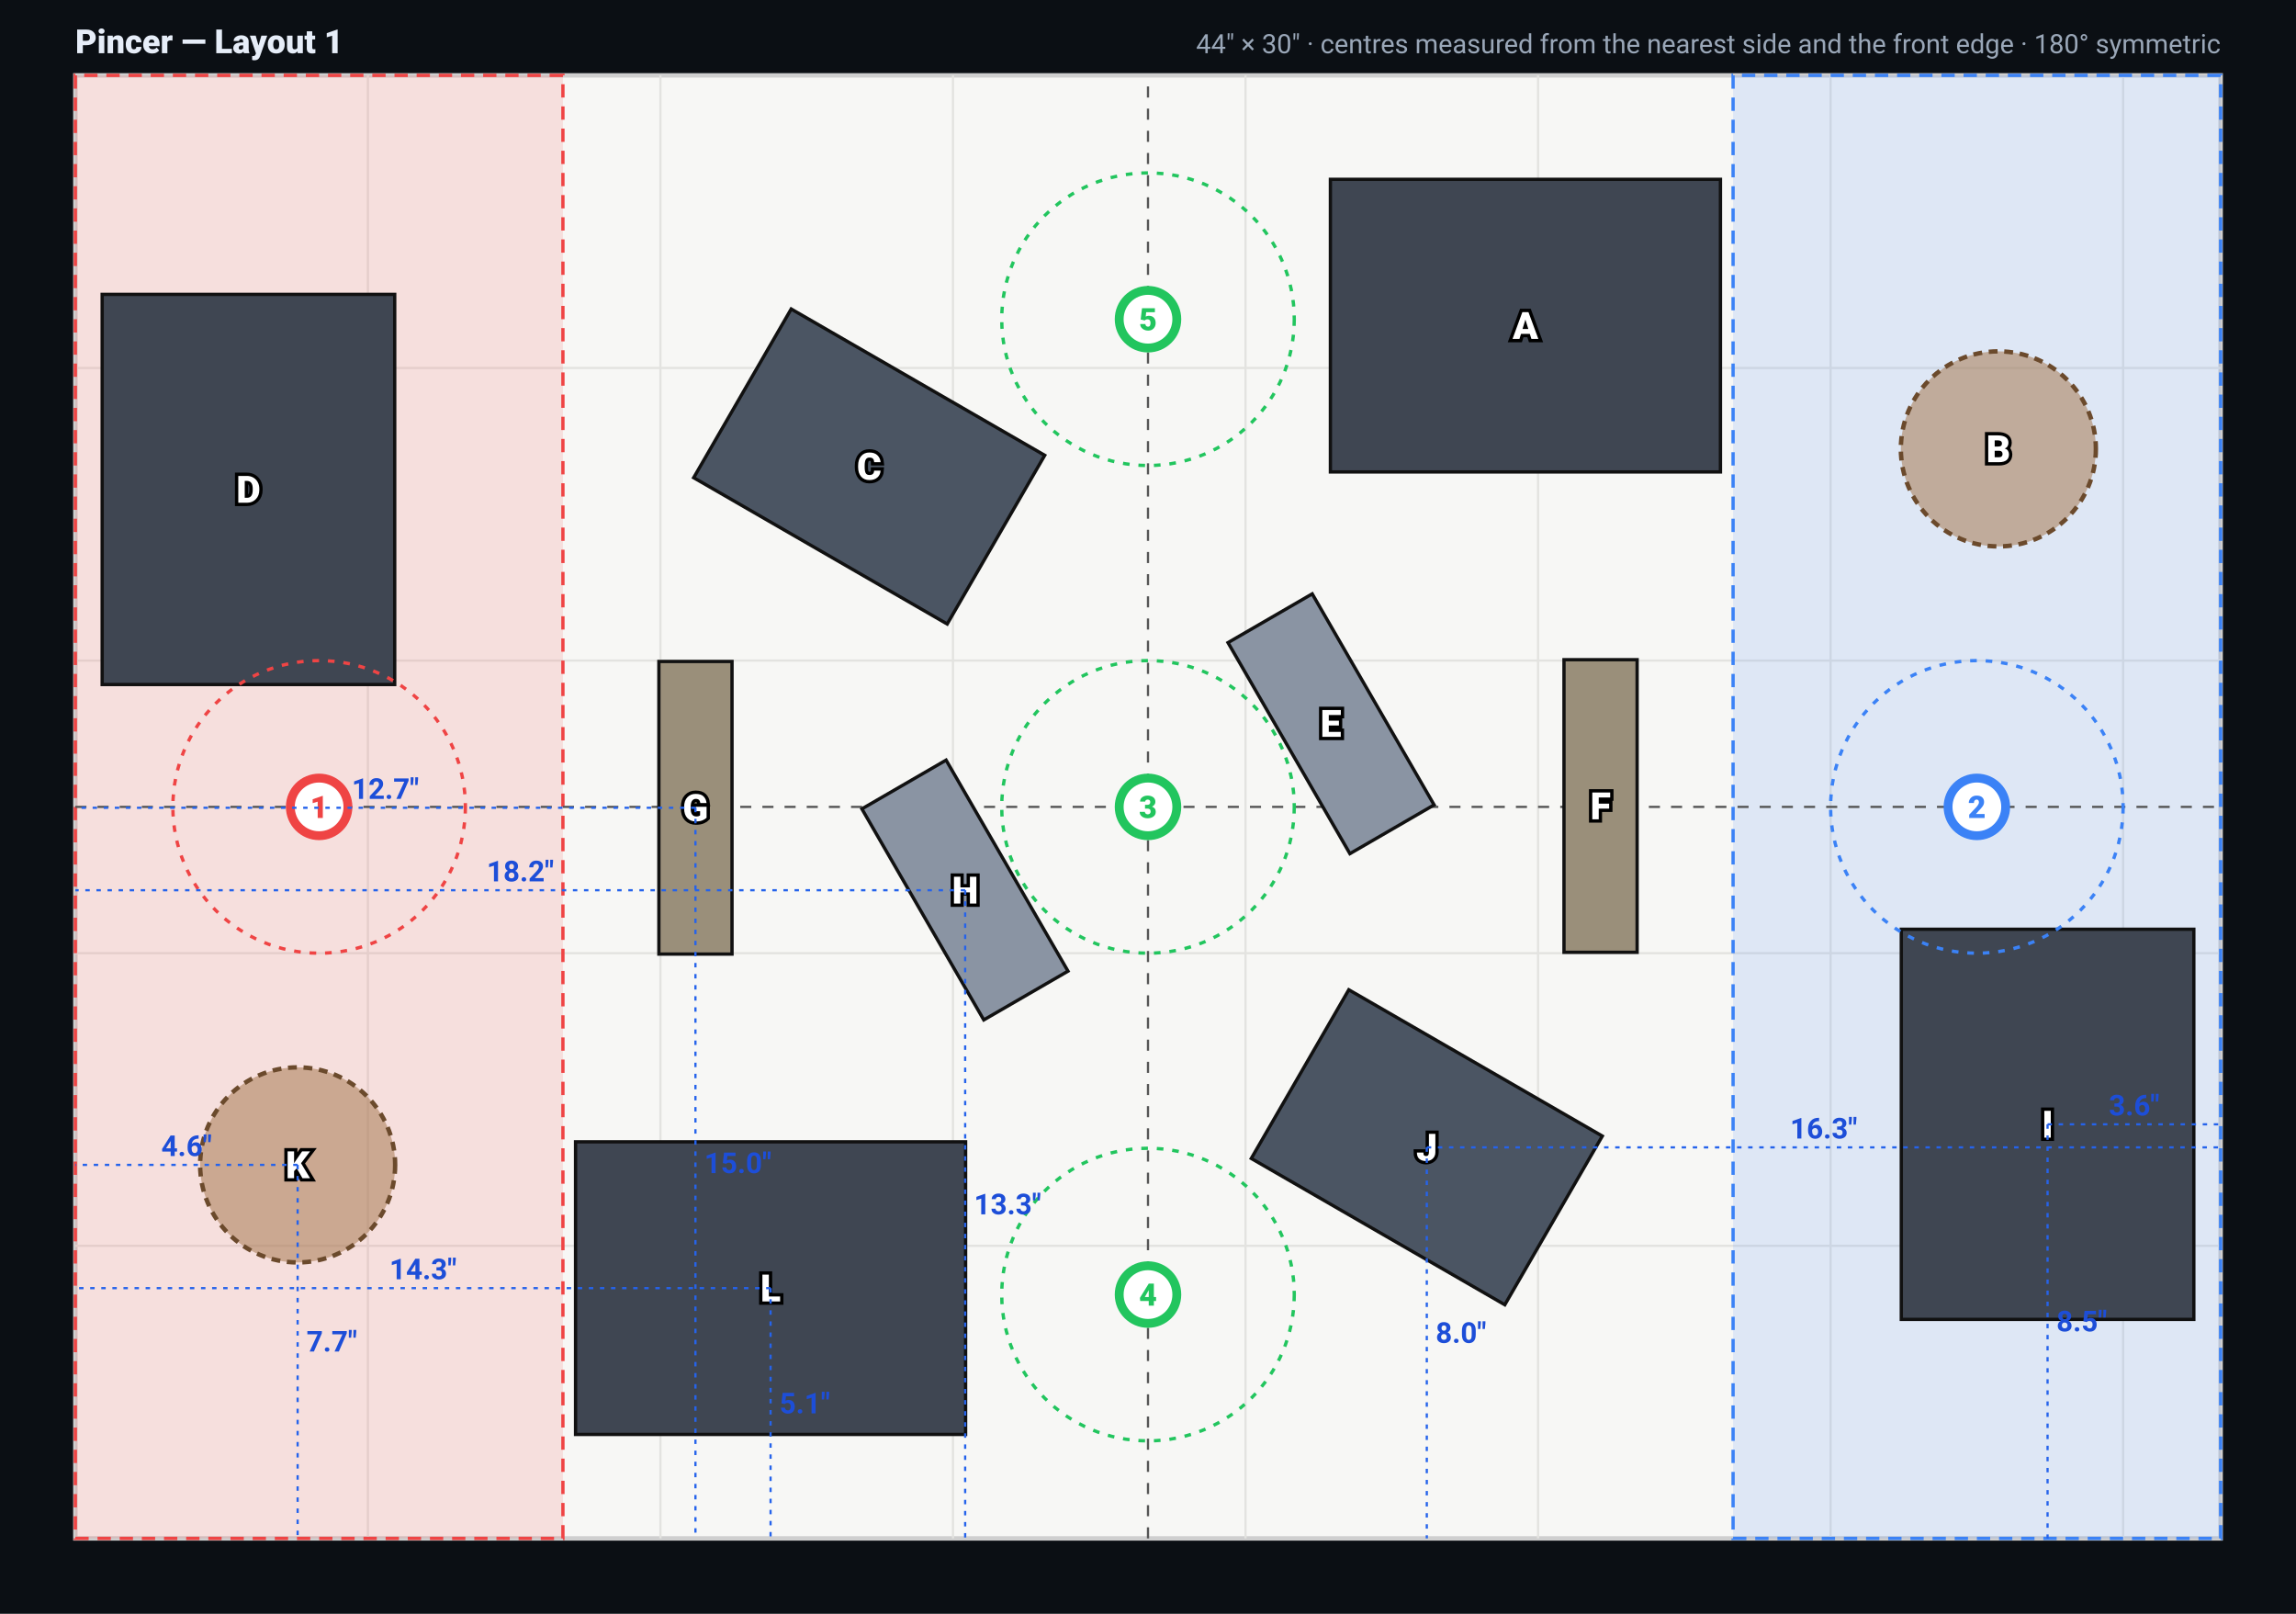
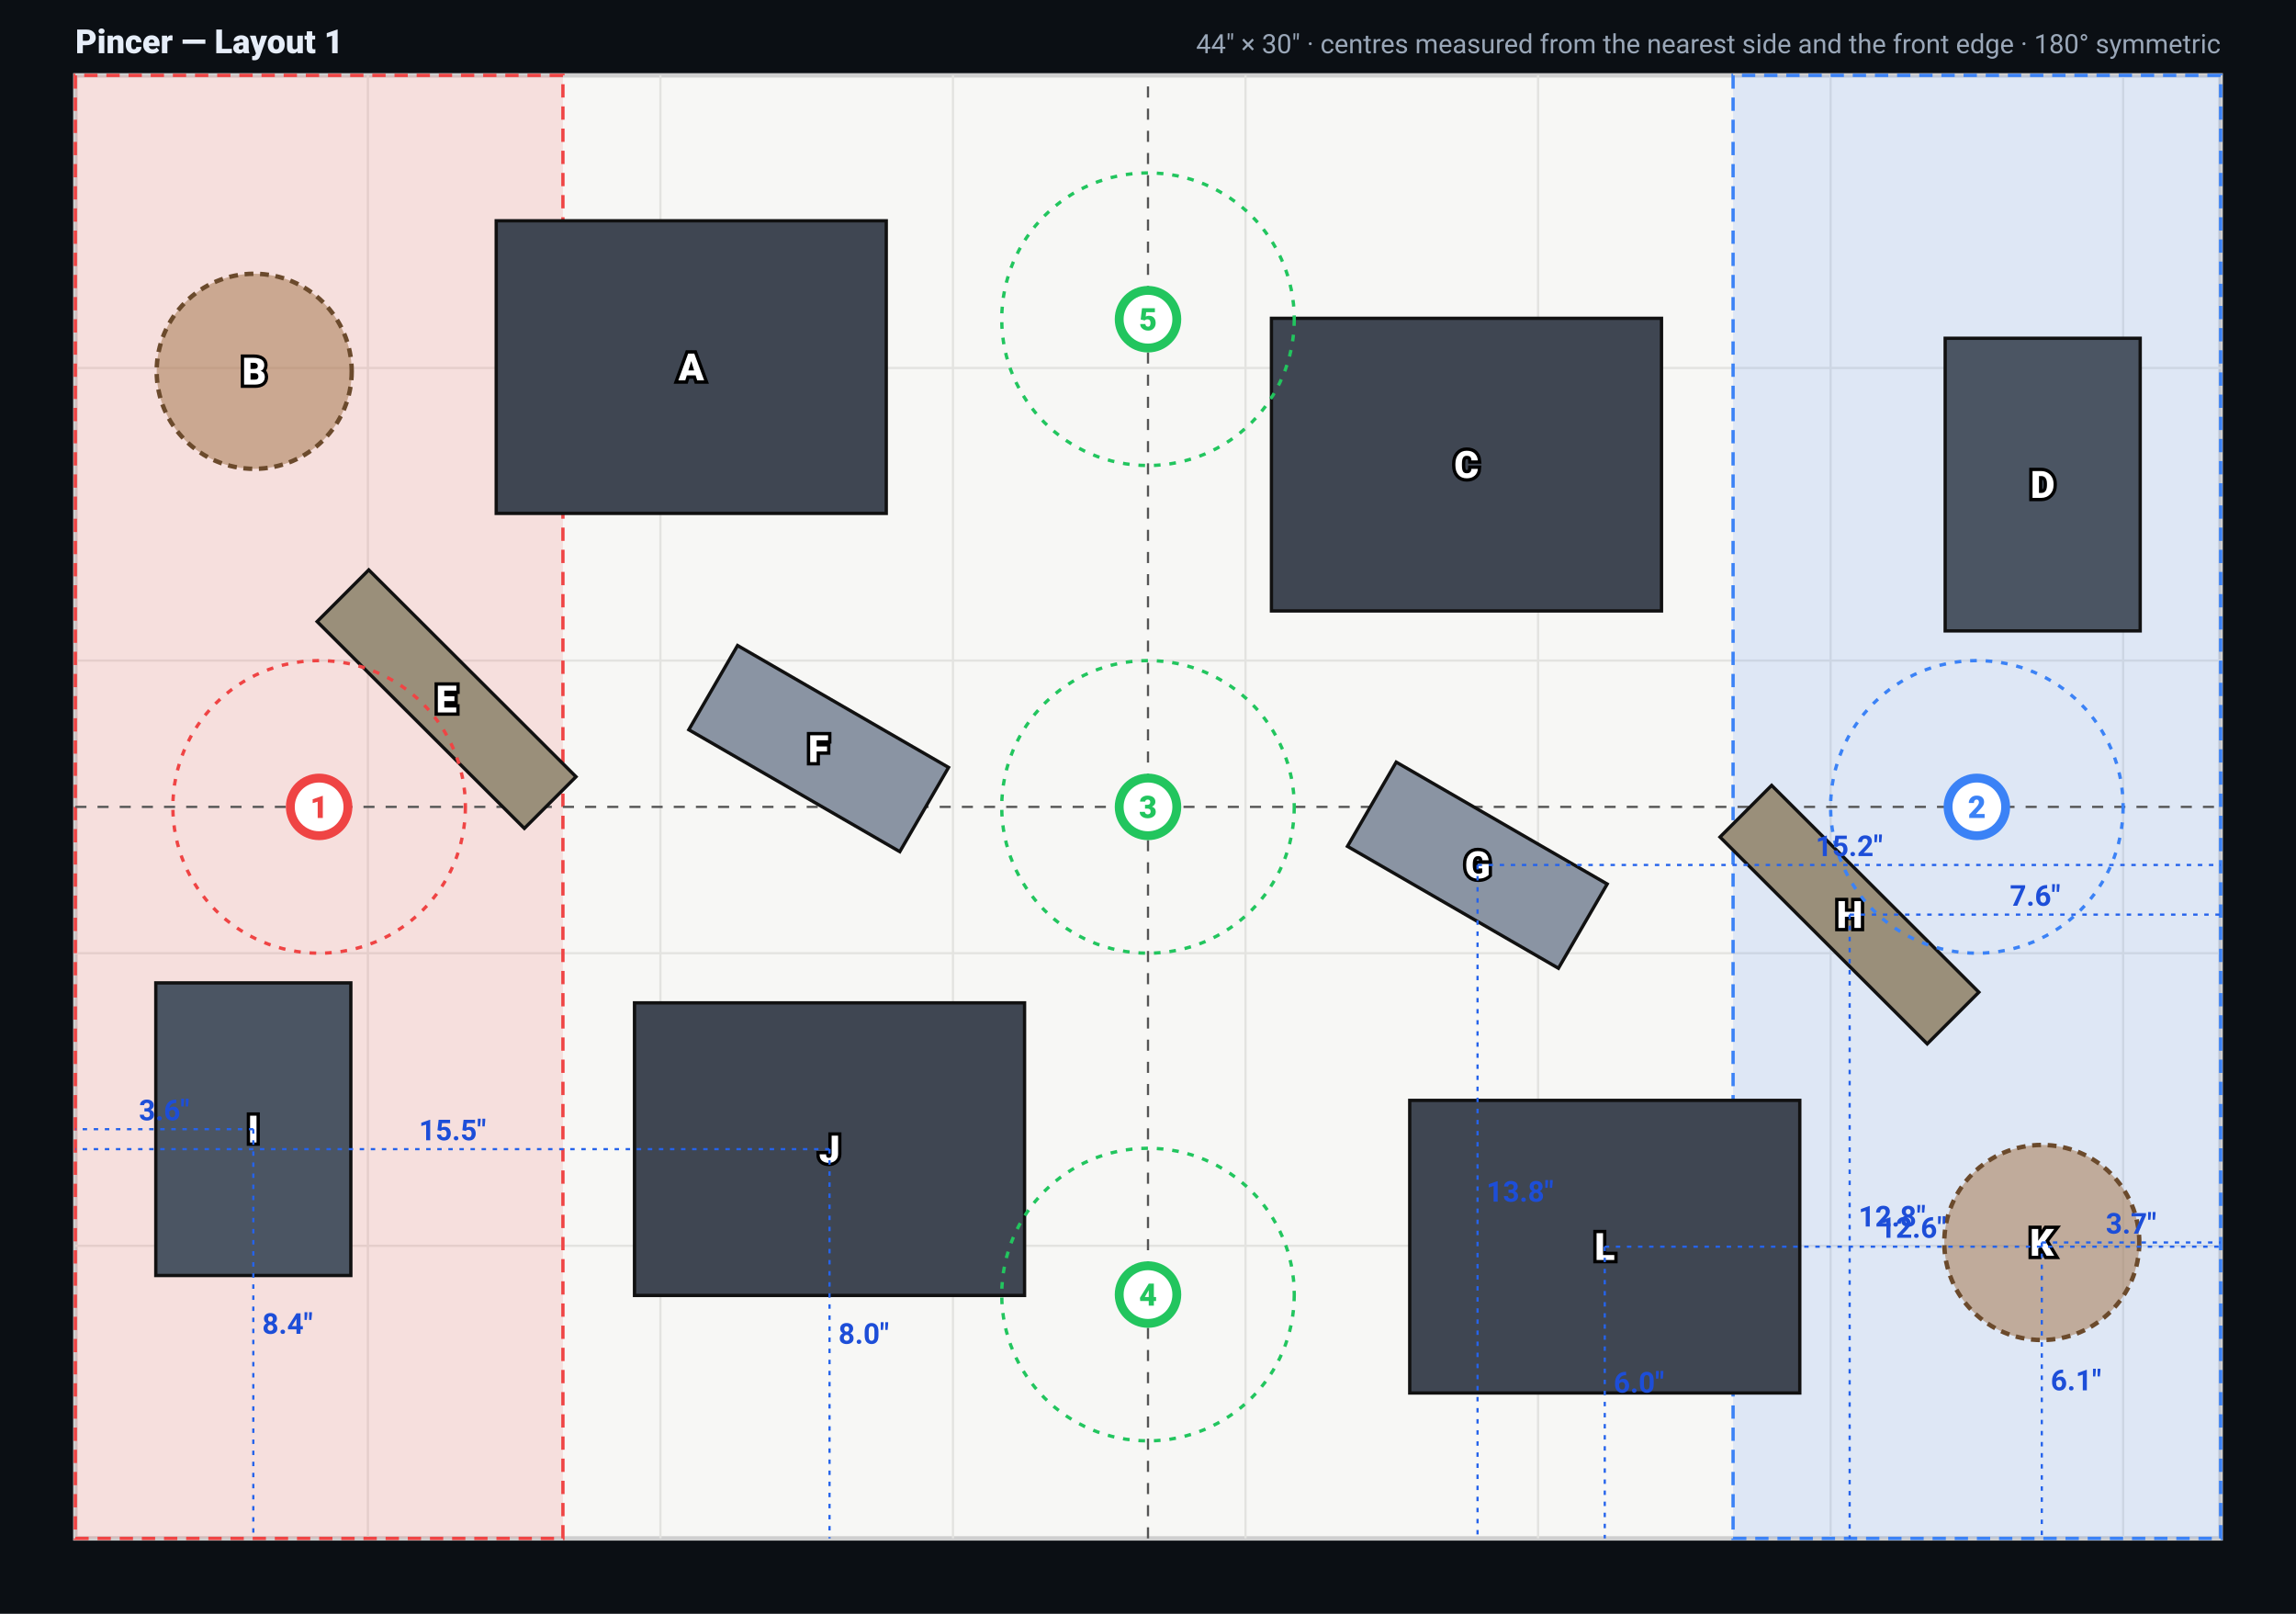
<svg xmlns="http://www.w3.org/2000/svg" viewBox="0 0 1036 728" role="img" aria-label="PI-1" font-family="-apple-system,Segoe UI,Roboto,sans-serif">
  <rect x="0" y="0" width="1036" height="728" fill="#0b0f14" />
  <rect x="34" y="34" width="968" height="660" fill="#f7f7f5" stroke="#cfcfcf" stroke-width="2" />
  <line x1="166.0" y1="34" x2="166.0" y2="694" stroke="#e3e3e0" stroke-width="1" />
  <line x1="298.0" y1="34" x2="298.0" y2="694" stroke="#e3e3e0" stroke-width="1" />
  <line x1="430.0" y1="34" x2="430.0" y2="694" stroke="#e3e3e0" stroke-width="1" />
  <line x1="562.0" y1="34" x2="562.0" y2="694" stroke="#e3e3e0" stroke-width="1" />
  <line x1="694.0" y1="34" x2="694.0" y2="694" stroke="#e3e3e0" stroke-width="1" />
  <line x1="826.0" y1="34" x2="826.0" y2="694" stroke="#e3e3e0" stroke-width="1" />
  <line x1="958.0" y1="34" x2="958.0" y2="694" stroke="#e3e3e0" stroke-width="1" />
  <line x1="34" y1="562.0" x2="1002" y2="562.0" stroke="#e3e3e0" stroke-width="1" />
  <line x1="34" y1="430.0" x2="1002" y2="430.0" stroke="#e3e3e0" stroke-width="1" />
  <line x1="34" y1="298.0" x2="1002" y2="298.0" stroke="#e3e3e0" stroke-width="1" />
  <line x1="34" y1="166.0" x2="1002" y2="166.0" stroke="#e3e3e0" stroke-width="1" />
  <polygon points="34.0,694.0 254.0,694.0 254.0,34.0 34.0,34.0" fill="rgba(239,68,68,0.13)" stroke="#ef4444" stroke-dasharray="6 4" stroke-width="1.5" />
  <polygon points="782.0,694.0 1002.0,694.0 1002.0,34.0 782.0,34.0" fill="rgba(59,130,246,0.13)" stroke="#3b82f6" stroke-dasharray="6 4" stroke-width="1.5" />
  <line x1="34.0" y1="364.0" x2="1002.0" y2="364.0" stroke="#555" stroke-dasharray="5 5" stroke-width="1" />
  <line x1="518.0" y1="694.0" x2="518.0" y2="34.0" stroke="#555" stroke-dasharray="5 5" stroke-width="1" />
-   <polygon points="776.3,212.9 776.3,80.9 600.3,80.9 600.3,212.9" fill="#3f4652" stroke="#111" stroke-width="1.5" />
-   <text x="688.3" y="152.9" text-anchor="middle" font-size="17" font-weight="800" fill="#fff" stroke="#000" stroke-width="3" paint-order="stroke">A</text>
-   <circle cx="901.7" cy="202.5" r="44.0" fill="#a77b52" fill-opacity="0.55" stroke="#6b4a2c" stroke-width="2" stroke-dasharray="4 3" />
-   <text x="901.7" y="208.5" text-anchor="middle" font-size="17" font-weight="800" fill="#fff" stroke="#000" stroke-width="3" paint-order="stroke">B</text>
-   <polygon points="357.0,139.4 313.0,215.5 427.4,281.5 471.4,205.4" fill="#4b5563" stroke="#111" stroke-width="1.5" />
-   <text x="392.2" y="216.4" text-anchor="middle" font-size="17" font-weight="800" fill="#fff" stroke="#000" stroke-width="3" paint-order="stroke">C</text>
-   <polygon points="178.1,132.8 46.1,132.8 46.1,308.8 178.1,308.8" fill="#3f4652" stroke="#111" stroke-width="1.5" />
-   <text x="112.1" y="226.8" text-anchor="middle" font-size="17" font-weight="800" fill="#fff" stroke="#000" stroke-width="3" paint-order="stroke">D</text>
-   <polygon points="609.1,385.1 647.1,363.1 592.1,267.9 554.1,289.9" fill="#8a94a3" stroke="#111" stroke-width="1.5" />
-   <text x="600.5" y="332.4" text-anchor="middle" font-size="17" font-weight="800" fill="#fff" stroke="#000" stroke-width="3" paint-order="stroke">E</text>
-   <polygon points="705.7,429.6 738.7,429.6 738.7,297.6 705.7,297.6" fill="#9a8f7a" stroke="#111" stroke-width="1.5" />
-   <text x="722.2" y="369.6" text-anchor="middle" font-size="17" font-weight="800" fill="#fff" stroke="#000" stroke-width="3" paint-order="stroke">F</text>
-   <polygon points="330.3,298.4 297.3,298.4 297.3,430.4 330.3,430.4" fill="#9a8f7a" stroke="#111" stroke-width="1.5" />
-   <text x="313.8" y="370.4" text-anchor="middle" font-size="17" font-weight="800" fill="#fff" stroke="#000" stroke-width="3" paint-order="stroke">G</text>
-   <polygon points="426.9,342.9 388.9,364.9 443.9,460.1 481.9,438.1" fill="#8a94a3" stroke="#111" stroke-width="1.5" />
-   <text x="435.5" y="407.6" text-anchor="middle" font-size="17" font-weight="800" fill="#fff" stroke="#000" stroke-width="3" paint-order="stroke">H</text>
-   <polygon points="857.9,595.2 989.9,595.2 989.9,419.2 857.9,419.2" fill="#3f4652" stroke="#111" stroke-width="1.5" />
-   <text x="923.9" y="513.2" text-anchor="middle" font-size="17" font-weight="800" fill="#fff" stroke="#000" stroke-width="3" paint-order="stroke">I</text>
-   <polygon points="679.0,588.6 723.0,512.5 608.6,446.5 564.6,522.6" fill="#4b5563" stroke="#111" stroke-width="1.5" />
-   <text x="643.8" y="523.6" text-anchor="middle" font-size="17" font-weight="800" fill="#fff" stroke="#000" stroke-width="3" paint-order="stroke">J</text>
-   <circle cx="134.3" cy="525.5" r="44.0" fill="#a77b52" fill-opacity="0.55" stroke="#6b4a2c" stroke-width="2" stroke-dasharray="4 3" />
-   <text x="134.3" y="531.5" text-anchor="middle" font-size="17" font-weight="800" fill="#fff" stroke="#000" stroke-width="3" paint-order="stroke">K</text>
-   <polygon points="259.7,515.1 259.7,647.1 435.7,647.1 435.7,515.1" fill="#3f4652" stroke="#111" stroke-width="1.5" />
-   <text x="347.7" y="587.1" text-anchor="middle" font-size="17" font-weight="800" fill="#fff" stroke="#000" stroke-width="3" paint-order="stroke">L</text>
+   <polygon points="399.9,231.6 399.9,99.6 223.9,99.6 223.9,231.6" fill="#3f4652" stroke="#111" stroke-width="1.5" />
+   <text x="311.9" y="171.6" text-anchor="middle" font-size="17" font-weight="800" fill="#fff" stroke="#000" stroke-width="3" paint-order="stroke">A</text>
+   <circle cx="114.7" cy="167.5" r="44.0" fill="#a77b52" fill-opacity="0.55" stroke="#6b4a2c" stroke-width="2" stroke-dasharray="4 3" />
+   <text x="114.7" y="173.5" text-anchor="middle" font-size="17" font-weight="800" fill="#fff" stroke="#000" stroke-width="3" paint-order="stroke">B</text>
+   <polygon points="749.7,275.6 749.7,143.6 573.7,143.6 573.7,275.6" fill="#3f4652" stroke="#111" stroke-width="1.5" />
+   <text x="661.7" y="215.6" text-anchor="middle" font-size="17" font-weight="800" fill="#fff" stroke="#000" stroke-width="3" paint-order="stroke">C</text>
+   <polygon points="877.7,284.6 965.7,284.6 965.7,152.6 877.7,152.6" fill="#4b5563" stroke="#111" stroke-width="1.5" />
+   <text x="921.7" y="224.6" text-anchor="middle" font-size="17" font-weight="800" fill="#fff" stroke="#000" stroke-width="3" paint-order="stroke">D</text>
+   <polygon points="166.4,257.1 143.1,280.4 236.6,373.7 259.9,350.4" fill="#9a8f7a" stroke="#111" stroke-width="1.5" />
+   <text x="201.4" y="321.4" text-anchor="middle" font-size="17" font-weight="800" fill="#fff" stroke="#000" stroke-width="3" paint-order="stroke">E</text>
+   <polygon points="332.8,291.2 310.8,329.2 406.0,384.2 428.0,346.2" fill="#8a94a3" stroke="#111" stroke-width="1.5" />
+   <text x="369.3" y="343.8" text-anchor="middle" font-size="17" font-weight="800" fill="#fff" stroke="#000" stroke-width="3" paint-order="stroke">F</text>
+   <polygon points="703.2,436.8 725.2,398.8 630.0,343.8 608.0,381.8" fill="#8a94a3" stroke="#111" stroke-width="1.5" />
+   <text x="666.7" y="396.2" text-anchor="middle" font-size="17" font-weight="800" fill="#fff" stroke="#000" stroke-width="3" paint-order="stroke">G</text>
+   <polygon points="869.6,470.9 892.9,447.6 799.4,354.3 776.1,377.6" fill="#9a8f7a" stroke="#111" stroke-width="1.5" />
+   <text x="834.6" y="418.6" text-anchor="middle" font-size="17" font-weight="800" fill="#fff" stroke="#000" stroke-width="3" paint-order="stroke">H</text>
+   <polygon points="158.3,443.4 70.3,443.4 70.3,575.4 158.3,575.4" fill="#4b5563" stroke="#111" stroke-width="1.5" />
+   <text x="114.3" y="515.4" text-anchor="middle" font-size="17" font-weight="800" fill="#fff" stroke="#000" stroke-width="3" paint-order="stroke">I</text>
+   <polygon points="286.3,452.4 286.3,584.4 462.3,584.4 462.3,452.4" fill="#3f4652" stroke="#111" stroke-width="1.5" />
+   <text x="374.3" y="524.4" text-anchor="middle" font-size="17" font-weight="800" fill="#fff" stroke="#000" stroke-width="3" paint-order="stroke">J</text>
+   <circle cx="921.3" cy="560.5" r="44.0" fill="#a77b52" fill-opacity="0.55" stroke="#6b4a2c" stroke-width="2" stroke-dasharray="4 3" />
+   <text x="921.3" y="566.5" text-anchor="middle" font-size="17" font-weight="800" fill="#fff" stroke="#000" stroke-width="3" paint-order="stroke">K</text>
+   <polygon points="636.1,496.4 636.1,628.4 812.1,628.4 812.1,496.4" fill="#3f4652" stroke="#111" stroke-width="1.5" />
+   <text x="724.1" y="568.4" text-anchor="middle" font-size="17" font-weight="800" fill="#fff" stroke="#000" stroke-width="3" paint-order="stroke">L</text>
  <circle cx="144.0" cy="364.0" r="66.0" fill="none" stroke="#ef4444" stroke-width="1.5" stroke-dasharray="3 4" />
  <circle cx="144.0" cy="364.0" r="13" fill="#fff" stroke="#ef4444" stroke-width="4" />
  <text x="144.0" y="369.0" text-anchor="middle" font-size="14" font-weight="800" fill="#ef4444">1</text>
  <circle cx="892.0" cy="364.0" r="66.0" fill="none" stroke="#3b82f6" stroke-width="1.5" stroke-dasharray="3 4" />
  <circle cx="892.0" cy="364.0" r="13" fill="#fff" stroke="#3b82f6" stroke-width="4" />
  <text x="892.0" y="369.0" text-anchor="middle" font-size="14" font-weight="800" fill="#3b82f6">2</text>
  <circle cx="518.0" cy="364.0" r="66.0" fill="none" stroke="#22c55e" stroke-width="1.5" stroke-dasharray="3 4" />
  <circle cx="518.0" cy="364.0" r="13" fill="#fff" stroke="#22c55e" stroke-width="4" />
  <text x="518.0" y="369.0" text-anchor="middle" font-size="14" font-weight="800" fill="#22c55e">3</text>
  <circle cx="518.0" cy="584.0" r="66.0" fill="none" stroke="#22c55e" stroke-width="1.5" stroke-dasharray="3 4" />
  <circle cx="518.0" cy="584.0" r="13" fill="#fff" stroke="#22c55e" stroke-width="4" />
  <text x="518.0" y="589.0" text-anchor="middle" font-size="14" font-weight="800" fill="#22c55e">4</text>
  <circle cx="518.0" cy="144.0" r="66.0" fill="none" stroke="#22c55e" stroke-width="1.5" stroke-dasharray="3 4" />
  <circle cx="518.0" cy="144.0" r="13" fill="#fff" stroke="#22c55e" stroke-width="4" />
  <text x="518.0" y="149.0" text-anchor="middle" font-size="14" font-weight="800" fill="#22c55e">5</text>
-   <line x1="313.8" y1="364.4" x2="34.0" y2="364.4" stroke="#2563eb" stroke-width="1" stroke-dasharray="2 3" />
-   <line x1="313.8" y1="364.4" x2="313.8" y2="694.0" stroke="#2563eb" stroke-width="1" stroke-dasharray="2 3" />
-   <text x="173.9" y="360.4" text-anchor="middle" font-size="13" font-weight="700" fill="#1d4ed8">12.7"</text>
-   <text x="317.8" y="529.2" font-size="13" font-weight="700" fill="#1d4ed8">15.0"</text>
-   <line x1="435.5" y1="401.6" x2="34.0" y2="401.6" stroke="#2563eb" stroke-width="1" stroke-dasharray="2 3" />
-   <line x1="435.5" y1="401.6" x2="435.5" y2="694.0" stroke="#2563eb" stroke-width="1" stroke-dasharray="2 3" />
-   <text x="234.8" y="397.6" text-anchor="middle" font-size="13" font-weight="700" fill="#1d4ed8">18.2"</text>
-   <text x="439.5" y="547.8" font-size="13" font-weight="700" fill="#1d4ed8">13.3"</text>
-   <line x1="923.9" y1="507.2" x2="1002.0" y2="507.2" stroke="#2563eb" stroke-width="1" stroke-dasharray="2 3" />
-   <line x1="923.9" y1="507.2" x2="923.9" y2="694.0" stroke="#2563eb" stroke-width="1" stroke-dasharray="2 3" />
-   <text x="963.0" y="503.2" text-anchor="middle" font-size="13" font-weight="700" fill="#1d4ed8">3.6"</text>
-   <text x="927.9" y="600.6" font-size="13" font-weight="700" fill="#1d4ed8">8.5"</text>
-   <line x1="643.8" y1="517.6" x2="1002.0" y2="517.6" stroke="#2563eb" stroke-width="1" stroke-dasharray="2 3" />
-   <line x1="643.8" y1="517.6" x2="643.8" y2="694.0" stroke="#2563eb" stroke-width="1" stroke-dasharray="2 3" />
-   <text x="822.9" y="513.6" text-anchor="middle" font-size="13" font-weight="700" fill="#1d4ed8">16.3"</text>
-   <text x="647.8" y="605.8" font-size="13" font-weight="700" fill="#1d4ed8">8.0"</text>
-   <line x1="134.3" y1="525.5" x2="34.0" y2="525.5" stroke="#2563eb" stroke-width="1" stroke-dasharray="2 3" />
-   <line x1="134.3" y1="525.5" x2="134.3" y2="694.0" stroke="#2563eb" stroke-width="1" stroke-dasharray="2 3" />
-   <text x="84.2" y="521.5" text-anchor="middle" font-size="13" font-weight="700" fill="#1d4ed8">4.6"</text>
-   <text x="138.3" y="609.7" font-size="13" font-weight="700" fill="#1d4ed8">7.7"</text>
-   <line x1="347.7" y1="581.1" x2="34.0" y2="581.1" stroke="#2563eb" stroke-width="1" stroke-dasharray="2 3" />
-   <line x1="347.7" y1="581.1" x2="347.7" y2="694.0" stroke="#2563eb" stroke-width="1" stroke-dasharray="2 3" />
-   <text x="190.9" y="577.1" text-anchor="middle" font-size="13" font-weight="700" fill="#1d4ed8">14.3"</text>
-   <text x="351.7" y="637.6" font-size="13" font-weight="700" fill="#1d4ed8">5.1"</text>
+   <line x1="666.7" y1="390.2" x2="1002.0" y2="390.2" stroke="#2563eb" stroke-width="1" stroke-dasharray="2 3" />
+   <line x1="666.7" y1="390.2" x2="666.7" y2="694.0" stroke="#2563eb" stroke-width="1" stroke-dasharray="2 3" />
+   <text x="834.4" y="386.2" text-anchor="middle" font-size="13" font-weight="700" fill="#1d4ed8">15.2"</text>
+   <text x="670.7" y="542.1" font-size="13" font-weight="700" fill="#1d4ed8">13.8"</text>
+   <line x1="834.6" y1="412.6" x2="1002.0" y2="412.6" stroke="#2563eb" stroke-width="1" stroke-dasharray="2 3" />
+   <line x1="834.6" y1="412.6" x2="834.6" y2="694.0" stroke="#2563eb" stroke-width="1" stroke-dasharray="2 3" />
+   <text x="918.3" y="408.6" text-anchor="middle" font-size="13" font-weight="700" fill="#1d4ed8">7.6"</text>
+   <text x="838.6" y="553.3" font-size="13" font-weight="700" fill="#1d4ed8">12.8"</text>
+   <line x1="114.3" y1="509.4" x2="34.0" y2="509.4" stroke="#2563eb" stroke-width="1" stroke-dasharray="2 3" />
+   <line x1="114.3" y1="509.4" x2="114.3" y2="694.0" stroke="#2563eb" stroke-width="1" stroke-dasharray="2 3" />
+   <text x="74.1" y="505.4" text-anchor="middle" font-size="13" font-weight="700" fill="#1d4ed8">3.6"</text>
+   <text x="118.3" y="601.7" font-size="13" font-weight="700" fill="#1d4ed8">8.4"</text>
+   <line x1="374.3" y1="518.4" x2="34.0" y2="518.4" stroke="#2563eb" stroke-width="1" stroke-dasharray="2 3" />
+   <line x1="374.3" y1="518.4" x2="374.3" y2="694.0" stroke="#2563eb" stroke-width="1" stroke-dasharray="2 3" />
+   <text x="204.2" y="514.4" text-anchor="middle" font-size="13" font-weight="700" fill="#1d4ed8">15.5"</text>
+   <text x="378.3" y="606.2" font-size="13" font-weight="700" fill="#1d4ed8">8.0"</text>
+   <line x1="921.3" y1="560.5" x2="1002.0" y2="560.5" stroke="#2563eb" stroke-width="1" stroke-dasharray="2 3" />
+   <line x1="921.3" y1="560.5" x2="921.3" y2="694.0" stroke="#2563eb" stroke-width="1" stroke-dasharray="2 3" />
+   <text x="961.6" y="556.5" text-anchor="middle" font-size="13" font-weight="700" fill="#1d4ed8">3.7"</text>
+   <text x="925.3" y="627.2" font-size="13" font-weight="700" fill="#1d4ed8">6.1"</text>
+   <line x1="724.1" y1="562.4" x2="1002.0" y2="562.4" stroke="#2563eb" stroke-width="1" stroke-dasharray="2 3" />
+   <line x1="724.1" y1="562.4" x2="724.1" y2="694.0" stroke="#2563eb" stroke-width="1" stroke-dasharray="2 3" />
+   <text x="863.1" y="558.4" text-anchor="middle" font-size="13" font-weight="700" fill="#1d4ed8">12.6"</text>
+   <text x="728.1" y="628.2" font-size="13" font-weight="700" fill="#1d4ed8">6.0"</text>
  <text x="34" y="24" font-size="15" font-weight="800" fill="#e6edf8">Pincer — Layout 1</text>
  <text x="1002" y="24" text-anchor="end" font-size="12" fill="#9aa7b8">44" × 30" · centres measured from the nearest side and the front edge · 180° symmetric</text>
</svg>
